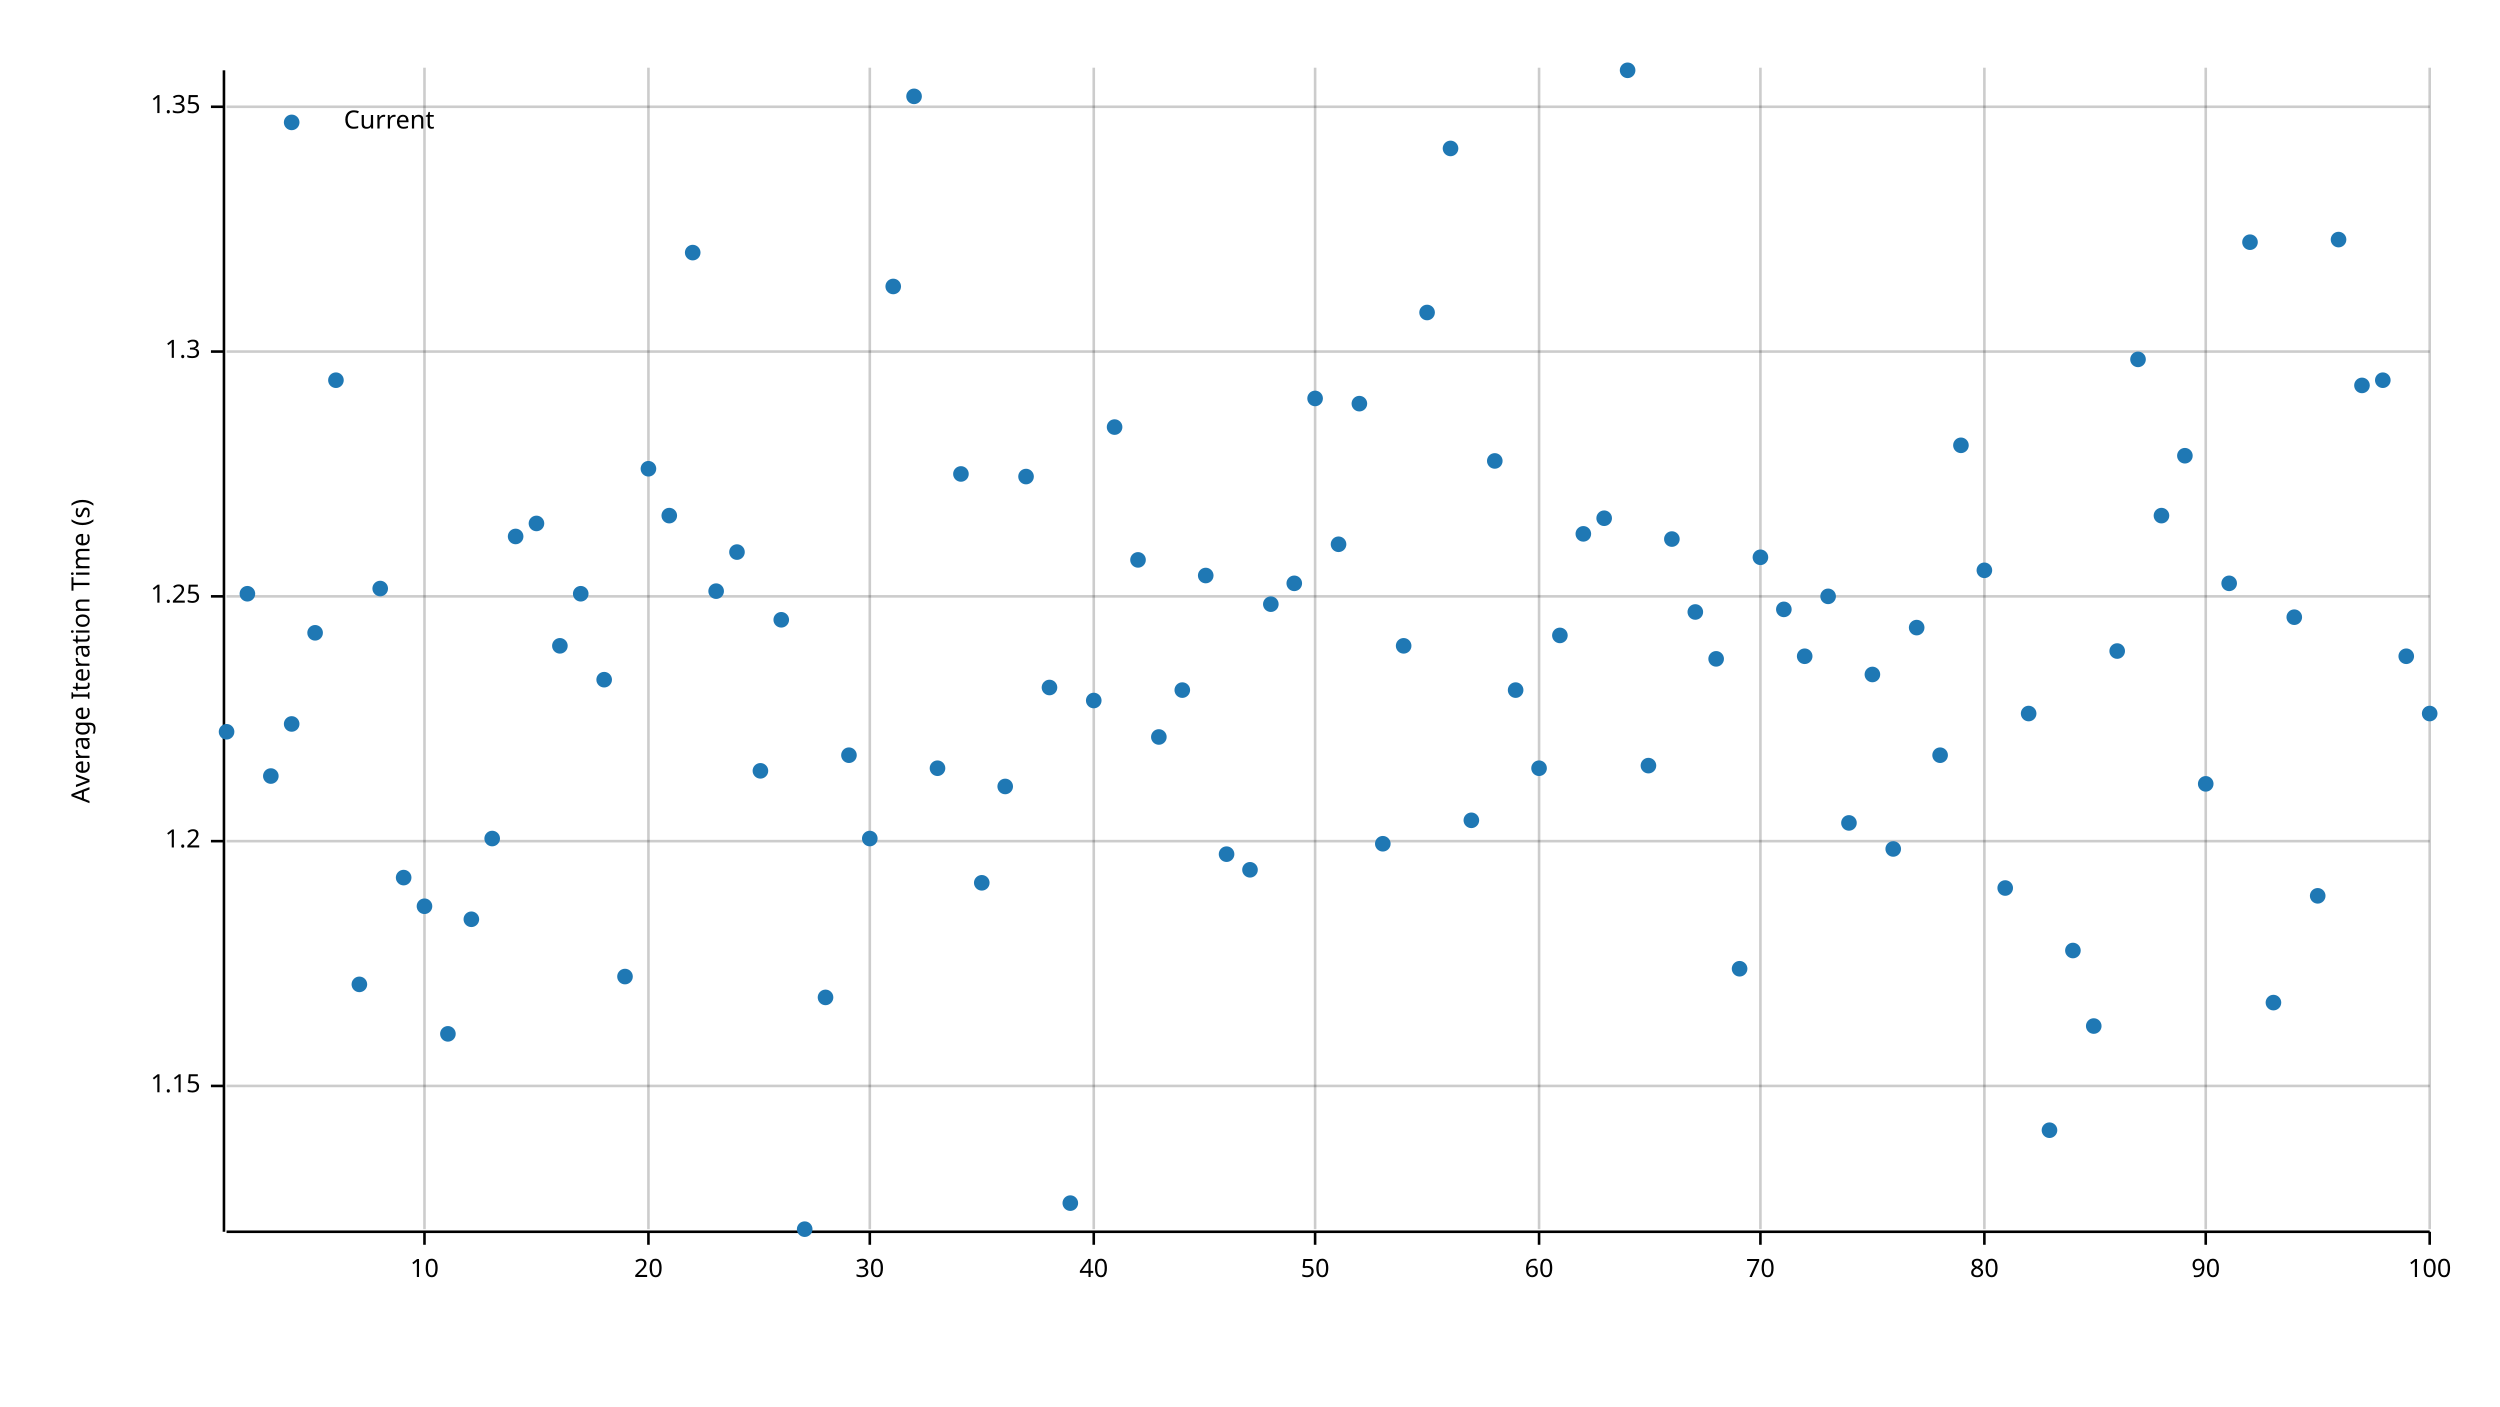
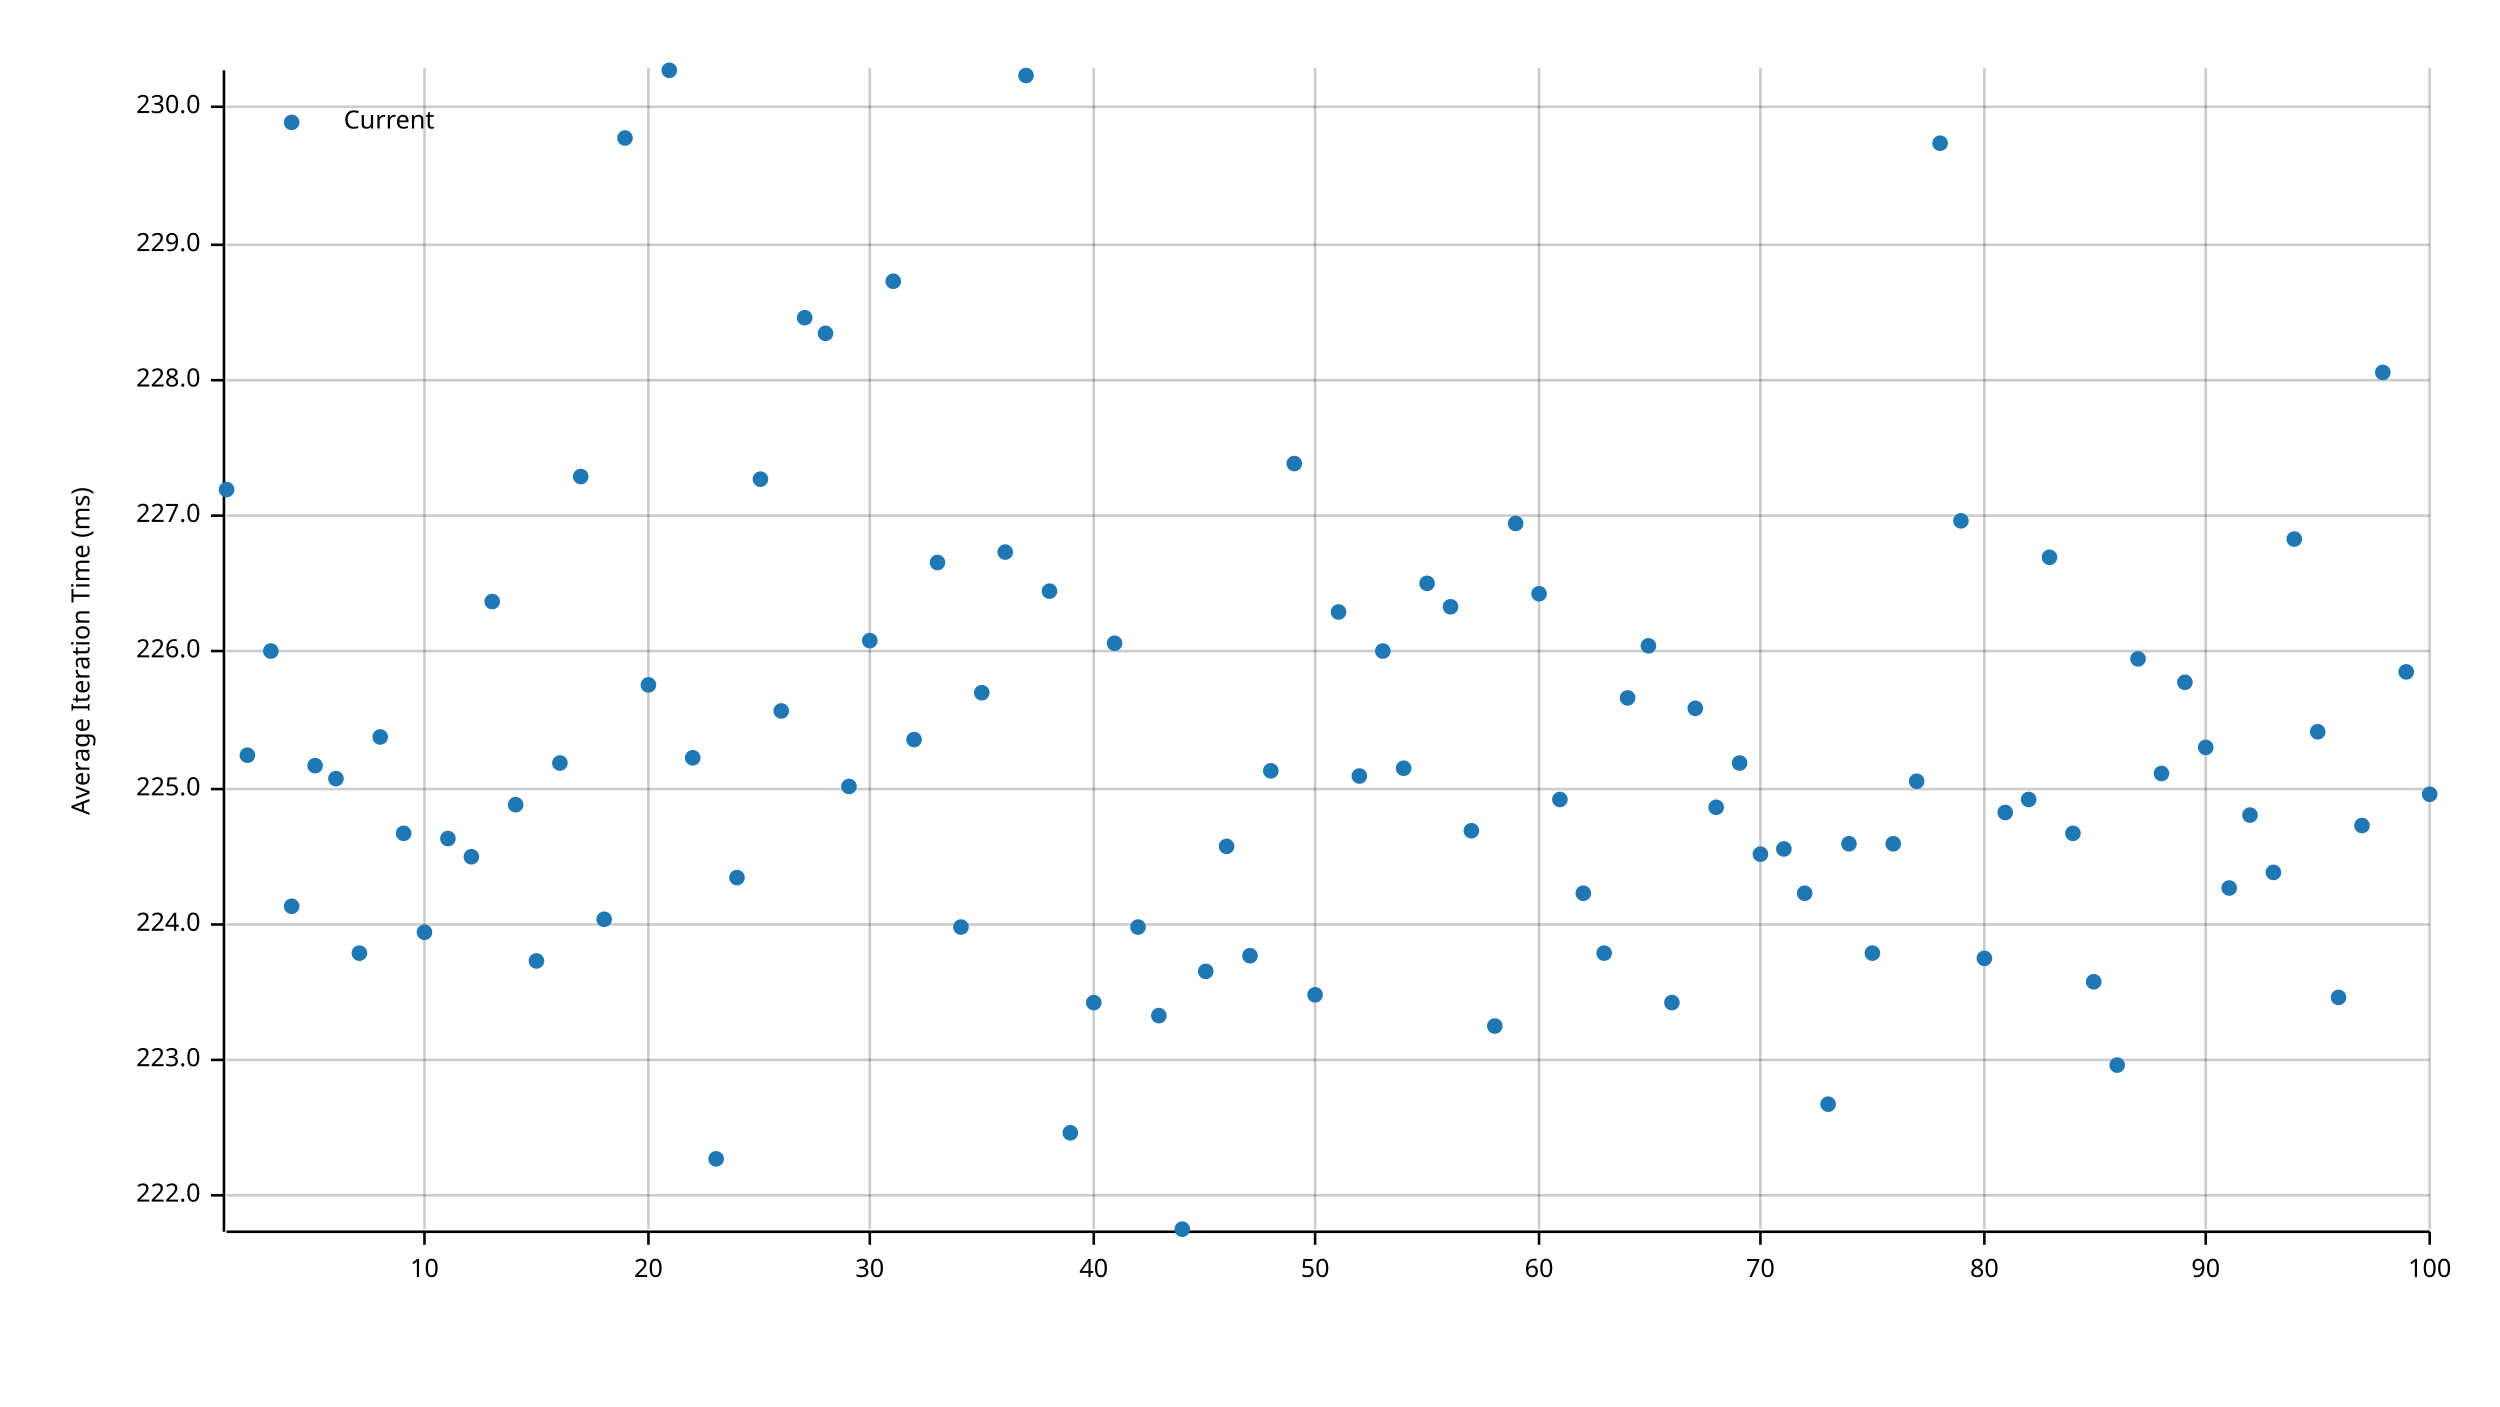
<svg xmlns="http://www.w3.org/2000/svg" width="960" height="540" viewBox="0 0 960 540">
  <text x="27" y="250" dy="0.76em" text-anchor="middle" font-family="sans-serif" font-size="9.677" opacity="1" fill="#000000" transform="rotate(270, 27, 250)">
- Average Iteration Time (s)
+ Average Iteration Time (ms)
</text>
  <line opacity="0.2" stroke="#000000" stroke-width="1" x1="163" y1="472" x2="163" y2="26" />
  <line opacity="0.2" stroke="#000000" stroke-width="1" x1="249" y1="472" x2="249" y2="26" />
  <line opacity="0.2" stroke="#000000" stroke-width="1" x1="334" y1="472" x2="334" y2="26" />
  <line opacity="0.2" stroke="#000000" stroke-width="1" x1="420" y1="472" x2="420" y2="26" />
  <line opacity="0.2" stroke="#000000" stroke-width="1" x1="505" y1="472" x2="505" y2="26" />
  <line opacity="0.2" stroke="#000000" stroke-width="1" x1="591" y1="472" x2="591" y2="26" />
  <line opacity="0.2" stroke="#000000" stroke-width="1" x1="676" y1="472" x2="676" y2="26" />
  <line opacity="0.2" stroke="#000000" stroke-width="1" x1="762" y1="472" x2="762" y2="26" />
  <line opacity="0.2" stroke="#000000" stroke-width="1" x1="847" y1="472" x2="847" y2="26" />
  <line opacity="0.2" stroke="#000000" stroke-width="1" x1="933" y1="472" x2="933" y2="26" />
-   <line opacity="0.2" stroke="#000000" stroke-width="1" x1="87" y1="417" x2="933" y2="417" />
-   <line opacity="0.2" stroke="#000000" stroke-width="1" x1="87" y1="323" x2="933" y2="323" />
-   <line opacity="0.2" stroke="#000000" stroke-width="1" x1="87" y1="229" x2="933" y2="229" />
-   <line opacity="0.2" stroke="#000000" stroke-width="1" x1="87" y1="135" x2="933" y2="135" />
+   <line opacity="0.2" stroke="#000000" stroke-width="1" x1="87" y1="459" x2="933" y2="459" />
+   <line opacity="0.2" stroke="#000000" stroke-width="1" x1="87" y1="407" x2="933" y2="407" />
+   <line opacity="0.2" stroke="#000000" stroke-width="1" x1="87" y1="355" x2="933" y2="355" />
+   <line opacity="0.2" stroke="#000000" stroke-width="1" x1="87" y1="303" x2="933" y2="303" />
+   <line opacity="0.2" stroke="#000000" stroke-width="1" x1="87" y1="250" x2="933" y2="250" />
+   <line opacity="0.2" stroke="#000000" stroke-width="1" x1="87" y1="198" x2="933" y2="198" />
+   <line opacity="0.2" stroke="#000000" stroke-width="1" x1="87" y1="146" x2="933" y2="146" />
+   <line opacity="0.2" stroke="#000000" stroke-width="1" x1="87" y1="94" x2="933" y2="94" />
  <line opacity="0.2" stroke="#000000" stroke-width="1" x1="87" y1="41" x2="933" y2="41" />
  <polyline fill="none" opacity="1" stroke="#000000" stroke-width="1" points="86,27 86,473 " />
-   <text x="77" y="417" dy="0.5ex" text-anchor="end" font-family="sans-serif" font-size="9.677" opacity="1" fill="#000000">
- 1.15
- </text>
-   <polyline fill="none" opacity="1" stroke="#000000" stroke-width="1" points="81,417 86,417 " />
-   <text x="77" y="323" dy="0.5ex" text-anchor="end" font-family="sans-serif" font-size="9.677" opacity="1" fill="#000000">
- 1.2
- </text>
-   <polyline fill="none" opacity="1" stroke="#000000" stroke-width="1" points="81,323 86,323 " />
-   <text x="77" y="229" dy="0.5ex" text-anchor="end" font-family="sans-serif" font-size="9.677" opacity="1" fill="#000000">
- 1.25
- </text>
-   <polyline fill="none" opacity="1" stroke="#000000" stroke-width="1" points="81,229 86,229 " />
-   <text x="77" y="135" dy="0.5ex" text-anchor="end" font-family="sans-serif" font-size="9.677" opacity="1" fill="#000000">
- 1.3
- </text>
-   <polyline fill="none" opacity="1" stroke="#000000" stroke-width="1" points="81,135 86,135 " />
+   <text x="77" y="459" dy="0.5ex" text-anchor="end" font-family="sans-serif" font-size="9.677" opacity="1" fill="#000000">
+ 222.0
+ </text>
+   <polyline fill="none" opacity="1" stroke="#000000" stroke-width="1" points="81,459 86,459 " />
+   <text x="77" y="407" dy="0.5ex" text-anchor="end" font-family="sans-serif" font-size="9.677" opacity="1" fill="#000000">
+ 223.0
+ </text>
+   <polyline fill="none" opacity="1" stroke="#000000" stroke-width="1" points="81,407 86,407 " />
+   <text x="77" y="355" dy="0.5ex" text-anchor="end" font-family="sans-serif" font-size="9.677" opacity="1" fill="#000000">
+ 224.0
+ </text>
+   <polyline fill="none" opacity="1" stroke="#000000" stroke-width="1" points="81,355 86,355 " />
+   <text x="77" y="303" dy="0.5ex" text-anchor="end" font-family="sans-serif" font-size="9.677" opacity="1" fill="#000000">
+ 225.0
+ </text>
+   <polyline fill="none" opacity="1" stroke="#000000" stroke-width="1" points="81,303 86,303 " />
+   <text x="77" y="250" dy="0.5ex" text-anchor="end" font-family="sans-serif" font-size="9.677" opacity="1" fill="#000000">
+ 226.0
+ </text>
+   <polyline fill="none" opacity="1" stroke="#000000" stroke-width="1" points="81,250 86,250 " />
+   <text x="77" y="198" dy="0.5ex" text-anchor="end" font-family="sans-serif" font-size="9.677" opacity="1" fill="#000000">
+ 227.0
+ </text>
+   <polyline fill="none" opacity="1" stroke="#000000" stroke-width="1" points="81,198 86,198 " />
+   <text x="77" y="146" dy="0.5ex" text-anchor="end" font-family="sans-serif" font-size="9.677" opacity="1" fill="#000000">
+ 228.0
+ </text>
+   <polyline fill="none" opacity="1" stroke="#000000" stroke-width="1" points="81,146 86,146 " />
+   <text x="77" y="94" dy="0.5ex" text-anchor="end" font-family="sans-serif" font-size="9.677" opacity="1" fill="#000000">
+ 229.0
+ </text>
+   <polyline fill="none" opacity="1" stroke="#000000" stroke-width="1" points="81,94 86,94 " />
  <text x="77" y="41" dy="0.5ex" text-anchor="end" font-family="sans-serif" font-size="9.677" opacity="1" fill="#000000">
- 1.35
+ 230.0
</text>
  <polyline fill="none" opacity="1" stroke="#000000" stroke-width="1" points="81,41 86,41 " />
  <polyline fill="none" opacity="1" stroke="#000000" stroke-width="1" points="87,473 933,473 " />
  <text x="163" y="483" dy="0.76em" text-anchor="middle" font-family="sans-serif" font-size="9.677" opacity="1" fill="#000000">
10
</text>
  <polyline fill="none" opacity="1" stroke="#000000" stroke-width="1" points="163,473 163,478 " />
  <text x="249" y="483" dy="0.76em" text-anchor="middle" font-family="sans-serif" font-size="9.677" opacity="1" fill="#000000">
20
</text>
  <polyline fill="none" opacity="1" stroke="#000000" stroke-width="1" points="249,473 249,478 " />
  <text x="334" y="483" dy="0.76em" text-anchor="middle" font-family="sans-serif" font-size="9.677" opacity="1" fill="#000000">
30
</text>
  <polyline fill="none" opacity="1" stroke="#000000" stroke-width="1" points="334,473 334,478 " />
  <text x="420" y="483" dy="0.76em" text-anchor="middle" font-family="sans-serif" font-size="9.677" opacity="1" fill="#000000">
40
</text>
  <polyline fill="none" opacity="1" stroke="#000000" stroke-width="1" points="420,473 420,478 " />
  <text x="505" y="483" dy="0.76em" text-anchor="middle" font-family="sans-serif" font-size="9.677" opacity="1" fill="#000000">
50
</text>
  <polyline fill="none" opacity="1" stroke="#000000" stroke-width="1" points="505,473 505,478 " />
  <text x="591" y="483" dy="0.76em" text-anchor="middle" font-family="sans-serif" font-size="9.677" opacity="1" fill="#000000">
60
</text>
  <polyline fill="none" opacity="1" stroke="#000000" stroke-width="1" points="591,473 591,478 " />
  <text x="676" y="483" dy="0.76em" text-anchor="middle" font-family="sans-serif" font-size="9.677" opacity="1" fill="#000000">
70
</text>
  <polyline fill="none" opacity="1" stroke="#000000" stroke-width="1" points="676,473 676,478 " />
  <text x="762" y="483" dy="0.76em" text-anchor="middle" font-family="sans-serif" font-size="9.677" opacity="1" fill="#000000">
80
</text>
  <polyline fill="none" opacity="1" stroke="#000000" stroke-width="1" points="762,473 762,478 " />
  <text x="847" y="483" dy="0.76em" text-anchor="middle" font-family="sans-serif" font-size="9.677" opacity="1" fill="#000000">
90
</text>
  <polyline fill="none" opacity="1" stroke="#000000" stroke-width="1" points="847,473 847,478 " />
  <text x="933" y="483" dy="0.76em" text-anchor="middle" font-family="sans-serif" font-size="9.677" opacity="1" fill="#000000">
100
</text>
  <polyline fill="none" opacity="1" stroke="#000000" stroke-width="1" points="933,473 933,478 " />
-   <circle cx="87" cy="281" r="3" opacity="1" fill="#1F78B4" stroke="none" stroke-width="1" />
-   <circle cx="95" cy="228" r="3" opacity="1" fill="#1F78B4" stroke="none" stroke-width="1" />
-   <circle cx="104" cy="298" r="3" opacity="1" fill="#1F78B4" stroke="none" stroke-width="1" />
-   <circle cx="112" cy="278" r="3" opacity="1" fill="#1F78B4" stroke="none" stroke-width="1" />
-   <circle cx="121" cy="243" r="3" opacity="1" fill="#1F78B4" stroke="none" stroke-width="1" />
-   <circle cx="129" cy="146" r="3" opacity="1" fill="#1F78B4" stroke="none" stroke-width="1" />
-   <circle cx="138" cy="378" r="3" opacity="1" fill="#1F78B4" stroke="none" stroke-width="1" />
-   <circle cx="146" cy="226" r="3" opacity="1" fill="#1F78B4" stroke="none" stroke-width="1" />
-   <circle cx="155" cy="337" r="3" opacity="1" fill="#1F78B4" stroke="none" stroke-width="1" />
-   <circle cx="163" cy="348" r="3" opacity="1" fill="#1F78B4" stroke="none" stroke-width="1" />
-   <circle cx="172" cy="397" r="3" opacity="1" fill="#1F78B4" stroke="none" stroke-width="1" />
-   <circle cx="181" cy="353" r="3" opacity="1" fill="#1F78B4" stroke="none" stroke-width="1" />
-   <circle cx="189" cy="322" r="3" opacity="1" fill="#1F78B4" stroke="none" stroke-width="1" />
-   <circle cx="198" cy="206" r="3" opacity="1" fill="#1F78B4" stroke="none" stroke-width="1" />
-   <circle cx="206" cy="201" r="3" opacity="1" fill="#1F78B4" stroke="none" stroke-width="1" />
-   <circle cx="215" cy="248" r="3" opacity="1" fill="#1F78B4" stroke="none" stroke-width="1" />
-   <circle cx="223" cy="228" r="3" opacity="1" fill="#1F78B4" stroke="none" stroke-width="1" />
-   <circle cx="232" cy="261" r="3" opacity="1" fill="#1F78B4" stroke="none" stroke-width="1" />
-   <circle cx="240" cy="375" r="3" opacity="1" fill="#1F78B4" stroke="none" stroke-width="1" />
-   <circle cx="249" cy="180" r="3" opacity="1" fill="#1F78B4" stroke="none" stroke-width="1" />
-   <circle cx="257" cy="198" r="3" opacity="1" fill="#1F78B4" stroke="none" stroke-width="1" />
-   <circle cx="266" cy="97" r="3" opacity="1" fill="#1F78B4" stroke="none" stroke-width="1" />
-   <circle cx="275" cy="227" r="3" opacity="1" fill="#1F78B4" stroke="none" stroke-width="1" />
-   <circle cx="283" cy="212" r="3" opacity="1" fill="#1F78B4" stroke="none" stroke-width="1" />
-   <circle cx="292" cy="296" r="3" opacity="1" fill="#1F78B4" stroke="none" stroke-width="1" />
-   <circle cx="300" cy="238" r="3" opacity="1" fill="#1F78B4" stroke="none" stroke-width="1" />
-   <circle cx="309" cy="472" r="3" opacity="1" fill="#1F78B4" stroke="none" stroke-width="1" />
-   <circle cx="317" cy="383" r="3" opacity="1" fill="#1F78B4" stroke="none" stroke-width="1" />
-   <circle cx="326" cy="290" r="3" opacity="1" fill="#1F78B4" stroke="none" stroke-width="1" />
-   <circle cx="334" cy="322" r="3" opacity="1" fill="#1F78B4" stroke="none" stroke-width="1" />
-   <circle cx="343" cy="110" r="3" opacity="1" fill="#1F78B4" stroke="none" stroke-width="1" />
-   <circle cx="351" cy="37" r="3" opacity="1" fill="#1F78B4" stroke="none" stroke-width="1" />
-   <circle cx="360" cy="295" r="3" opacity="1" fill="#1F78B4" stroke="none" stroke-width="1" />
-   <circle cx="369" cy="182" r="3" opacity="1" fill="#1F78B4" stroke="none" stroke-width="1" />
-   <circle cx="377" cy="339" r="3" opacity="1" fill="#1F78B4" stroke="none" stroke-width="1" />
-   <circle cx="386" cy="302" r="3" opacity="1" fill="#1F78B4" stroke="none" stroke-width="1" />
-   <circle cx="394" cy="183" r="3" opacity="1" fill="#1F78B4" stroke="none" stroke-width="1" />
-   <circle cx="403" cy="264" r="3" opacity="1" fill="#1F78B4" stroke="none" stroke-width="1" />
-   <circle cx="411" cy="462" r="3" opacity="1" fill="#1F78B4" stroke="none" stroke-width="1" />
-   <circle cx="420" cy="269" r="3" opacity="1" fill="#1F78B4" stroke="none" stroke-width="1" />
-   <circle cx="428" cy="164" r="3" opacity="1" fill="#1F78B4" stroke="none" stroke-width="1" />
-   <circle cx="437" cy="215" r="3" opacity="1" fill="#1F78B4" stroke="none" stroke-width="1" />
-   <circle cx="445" cy="283" r="3" opacity="1" fill="#1F78B4" stroke="none" stroke-width="1" />
-   <circle cx="454" cy="265" r="3" opacity="1" fill="#1F78B4" stroke="none" stroke-width="1" />
-   <circle cx="463" cy="221" r="3" opacity="1" fill="#1F78B4" stroke="none" stroke-width="1" />
-   <circle cx="471" cy="328" r="3" opacity="1" fill="#1F78B4" stroke="none" stroke-width="1" />
-   <circle cx="480" cy="334" r="3" opacity="1" fill="#1F78B4" stroke="none" stroke-width="1" />
-   <circle cx="488" cy="232" r="3" opacity="1" fill="#1F78B4" stroke="none" stroke-width="1" />
-   <circle cx="497" cy="224" r="3" opacity="1" fill="#1F78B4" stroke="none" stroke-width="1" />
-   <circle cx="505" cy="153" r="3" opacity="1" fill="#1F78B4" stroke="none" stroke-width="1" />
-   <circle cx="514" cy="209" r="3" opacity="1" fill="#1F78B4" stroke="none" stroke-width="1" />
-   <circle cx="522" cy="155" r="3" opacity="1" fill="#1F78B4" stroke="none" stroke-width="1" />
-   <circle cx="531" cy="324" r="3" opacity="1" fill="#1F78B4" stroke="none" stroke-width="1" />
-   <circle cx="539" cy="248" r="3" opacity="1" fill="#1F78B4" stroke="none" stroke-width="1" />
-   <circle cx="548" cy="120" r="3" opacity="1" fill="#1F78B4" stroke="none" stroke-width="1" />
-   <circle cx="557" cy="57" r="3" opacity="1" fill="#1F78B4" stroke="none" stroke-width="1" />
-   <circle cx="565" cy="315" r="3" opacity="1" fill="#1F78B4" stroke="none" stroke-width="1" />
-   <circle cx="574" cy="177" r="3" opacity="1" fill="#1F78B4" stroke="none" stroke-width="1" />
-   <circle cx="582" cy="265" r="3" opacity="1" fill="#1F78B4" stroke="none" stroke-width="1" />
-   <circle cx="591" cy="295" r="3" opacity="1" fill="#1F78B4" stroke="none" stroke-width="1" />
-   <circle cx="599" cy="244" r="3" opacity="1" fill="#1F78B4" stroke="none" stroke-width="1" />
-   <circle cx="608" cy="205" r="3" opacity="1" fill="#1F78B4" stroke="none" stroke-width="1" />
-   <circle cx="616" cy="199" r="3" opacity="1" fill="#1F78B4" stroke="none" stroke-width="1" />
-   <circle cx="625" cy="27" r="3" opacity="1" fill="#1F78B4" stroke="none" stroke-width="1" />
-   <circle cx="633" cy="294" r="3" opacity="1" fill="#1F78B4" stroke="none" stroke-width="1" />
-   <circle cx="642" cy="207" r="3" opacity="1" fill="#1F78B4" stroke="none" stroke-width="1" />
-   <circle cx="651" cy="235" r="3" opacity="1" fill="#1F78B4" stroke="none" stroke-width="1" />
-   <circle cx="659" cy="253" r="3" opacity="1" fill="#1F78B4" stroke="none" stroke-width="1" />
-   <circle cx="668" cy="372" r="3" opacity="1" fill="#1F78B4" stroke="none" stroke-width="1" />
-   <circle cx="676" cy="214" r="3" opacity="1" fill="#1F78B4" stroke="none" stroke-width="1" />
-   <circle cx="685" cy="234" r="3" opacity="1" fill="#1F78B4" stroke="none" stroke-width="1" />
-   <circle cx="693" cy="252" r="3" opacity="1" fill="#1F78B4" stroke="none" stroke-width="1" />
-   <circle cx="702" cy="229" r="3" opacity="1" fill="#1F78B4" stroke="none" stroke-width="1" />
-   <circle cx="710" cy="316" r="3" opacity="1" fill="#1F78B4" stroke="none" stroke-width="1" />
-   <circle cx="719" cy="259" r="3" opacity="1" fill="#1F78B4" stroke="none" stroke-width="1" />
-   <circle cx="727" cy="326" r="3" opacity="1" fill="#1F78B4" stroke="none" stroke-width="1" />
-   <circle cx="736" cy="241" r="3" opacity="1" fill="#1F78B4" stroke="none" stroke-width="1" />
-   <circle cx="745" cy="290" r="3" opacity="1" fill="#1F78B4" stroke="none" stroke-width="1" />
-   <circle cx="753" cy="171" r="3" opacity="1" fill="#1F78B4" stroke="none" stroke-width="1" />
-   <circle cx="762" cy="219" r="3" opacity="1" fill="#1F78B4" stroke="none" stroke-width="1" />
-   <circle cx="770" cy="341" r="3" opacity="1" fill="#1F78B4" stroke="none" stroke-width="1" />
-   <circle cx="779" cy="274" r="3" opacity="1" fill="#1F78B4" stroke="none" stroke-width="1" />
-   <circle cx="787" cy="434" r="3" opacity="1" fill="#1F78B4" stroke="none" stroke-width="1" />
-   <circle cx="796" cy="365" r="3" opacity="1" fill="#1F78B4" stroke="none" stroke-width="1" />
-   <circle cx="804" cy="394" r="3" opacity="1" fill="#1F78B4" stroke="none" stroke-width="1" />
-   <circle cx="813" cy="250" r="3" opacity="1" fill="#1F78B4" stroke="none" stroke-width="1" />
-   <circle cx="821" cy="138" r="3" opacity="1" fill="#1F78B4" stroke="none" stroke-width="1" />
-   <circle cx="830" cy="198" r="3" opacity="1" fill="#1F78B4" stroke="none" stroke-width="1" />
-   <circle cx="839" cy="175" r="3" opacity="1" fill="#1F78B4" stroke="none" stroke-width="1" />
-   <circle cx="847" cy="301" r="3" opacity="1" fill="#1F78B4" stroke="none" stroke-width="1" />
-   <circle cx="856" cy="224" r="3" opacity="1" fill="#1F78B4" stroke="none" stroke-width="1" />
-   <circle cx="864" cy="93" r="3" opacity="1" fill="#1F78B4" stroke="none" stroke-width="1" />
-   <circle cx="873" cy="385" r="3" opacity="1" fill="#1F78B4" stroke="none" stroke-width="1" />
-   <circle cx="881" cy="237" r="3" opacity="1" fill="#1F78B4" stroke="none" stroke-width="1" />
-   <circle cx="890" cy="344" r="3" opacity="1" fill="#1F78B4" stroke="none" stroke-width="1" />
-   <circle cx="898" cy="92" r="3" opacity="1" fill="#1F78B4" stroke="none" stroke-width="1" />
-   <circle cx="907" cy="148" r="3" opacity="1" fill="#1F78B4" stroke="none" stroke-width="1" />
-   <circle cx="915" cy="146" r="3" opacity="1" fill="#1F78B4" stroke="none" stroke-width="1" />
-   <circle cx="924" cy="252" r="3" opacity="1" fill="#1F78B4" stroke="none" stroke-width="1" />
-   <circle cx="933" cy="274" r="3" opacity="1" fill="#1F78B4" stroke="none" stroke-width="1" />
+   <circle cx="87" cy="188" r="3" opacity="1" fill="#1F78B4" stroke="none" stroke-width="1" />
+   <circle cx="95" cy="290" r="3" opacity="1" fill="#1F78B4" stroke="none" stroke-width="1" />
+   <circle cx="104" cy="250" r="3" opacity="1" fill="#1F78B4" stroke="none" stroke-width="1" />
+   <circle cx="112" cy="348" r="3" opacity="1" fill="#1F78B4" stroke="none" stroke-width="1" />
+   <circle cx="121" cy="294" r="3" opacity="1" fill="#1F78B4" stroke="none" stroke-width="1" />
+   <circle cx="129" cy="299" r="3" opacity="1" fill="#1F78B4" stroke="none" stroke-width="1" />
+   <circle cx="138" cy="366" r="3" opacity="1" fill="#1F78B4" stroke="none" stroke-width="1" />
+   <circle cx="146" cy="283" r="3" opacity="1" fill="#1F78B4" stroke="none" stroke-width="1" />
+   <circle cx="155" cy="320" r="3" opacity="1" fill="#1F78B4" stroke="none" stroke-width="1" />
+   <circle cx="163" cy="358" r="3" opacity="1" fill="#1F78B4" stroke="none" stroke-width="1" />
+   <circle cx="172" cy="322" r="3" opacity="1" fill="#1F78B4" stroke="none" stroke-width="1" />
+   <circle cx="181" cy="329" r="3" opacity="1" fill="#1F78B4" stroke="none" stroke-width="1" />
+   <circle cx="189" cy="231" r="3" opacity="1" fill="#1F78B4" stroke="none" stroke-width="1" />
+   <circle cx="198" cy="309" r="3" opacity="1" fill="#1F78B4" stroke="none" stroke-width="1" />
+   <circle cx="206" cy="369" r="3" opacity="1" fill="#1F78B4" stroke="none" stroke-width="1" />
+   <circle cx="215" cy="293" r="3" opacity="1" fill="#1F78B4" stroke="none" stroke-width="1" />
+   <circle cx="223" cy="183" r="3" opacity="1" fill="#1F78B4" stroke="none" stroke-width="1" />
+   <circle cx="232" cy="353" r="3" opacity="1" fill="#1F78B4" stroke="none" stroke-width="1" />
+   <circle cx="240" cy="53" r="3" opacity="1" fill="#1F78B4" stroke="none" stroke-width="1" />
+   <circle cx="249" cy="263" r="3" opacity="1" fill="#1F78B4" stroke="none" stroke-width="1" />
+   <circle cx="257" cy="27" r="3" opacity="1" fill="#1F78B4" stroke="none" stroke-width="1" />
+   <circle cx="266" cy="291" r="3" opacity="1" fill="#1F78B4" stroke="none" stroke-width="1" />
+   <circle cx="275" cy="445" r="3" opacity="1" fill="#1F78B4" stroke="none" stroke-width="1" />
+   <circle cx="283" cy="337" r="3" opacity="1" fill="#1F78B4" stroke="none" stroke-width="1" />
+   <circle cx="292" cy="184" r="3" opacity="1" fill="#1F78B4" stroke="none" stroke-width="1" />
+   <circle cx="300" cy="273" r="3" opacity="1" fill="#1F78B4" stroke="none" stroke-width="1" />
+   <circle cx="309" cy="122" r="3" opacity="1" fill="#1F78B4" stroke="none" stroke-width="1" />
+   <circle cx="317" cy="128" r="3" opacity="1" fill="#1F78B4" stroke="none" stroke-width="1" />
+   <circle cx="326" cy="302" r="3" opacity="1" fill="#1F78B4" stroke="none" stroke-width="1" />
+   <circle cx="334" cy="246" r="3" opacity="1" fill="#1F78B4" stroke="none" stroke-width="1" />
+   <circle cx="343" cy="108" r="3" opacity="1" fill="#1F78B4" stroke="none" stroke-width="1" />
+   <circle cx="351" cy="284" r="3" opacity="1" fill="#1F78B4" stroke="none" stroke-width="1" />
+   <circle cx="360" cy="216" r="3" opacity="1" fill="#1F78B4" stroke="none" stroke-width="1" />
+   <circle cx="369" cy="356" r="3" opacity="1" fill="#1F78B4" stroke="none" stroke-width="1" />
+   <circle cx="377" cy="266" r="3" opacity="1" fill="#1F78B4" stroke="none" stroke-width="1" />
+   <circle cx="386" cy="212" r="3" opacity="1" fill="#1F78B4" stroke="none" stroke-width="1" />
+   <circle cx="394" cy="29" r="3" opacity="1" fill="#1F78B4" stroke="none" stroke-width="1" />
+   <circle cx="403" cy="227" r="3" opacity="1" fill="#1F78B4" stroke="none" stroke-width="1" />
+   <circle cx="411" cy="435" r="3" opacity="1" fill="#1F78B4" stroke="none" stroke-width="1" />
+   <circle cx="420" cy="385" r="3" opacity="1" fill="#1F78B4" stroke="none" stroke-width="1" />
+   <circle cx="428" cy="247" r="3" opacity="1" fill="#1F78B4" stroke="none" stroke-width="1" />
+   <circle cx="437" cy="356" r="3" opacity="1" fill="#1F78B4" stroke="none" stroke-width="1" />
+   <circle cx="445" cy="390" r="3" opacity="1" fill="#1F78B4" stroke="none" stroke-width="1" />
+   <circle cx="454" cy="472" r="3" opacity="1" fill="#1F78B4" stroke="none" stroke-width="1" />
+   <circle cx="463" cy="373" r="3" opacity="1" fill="#1F78B4" stroke="none" stroke-width="1" />
+   <circle cx="471" cy="325" r="3" opacity="1" fill="#1F78B4" stroke="none" stroke-width="1" />
+   <circle cx="480" cy="367" r="3" opacity="1" fill="#1F78B4" stroke="none" stroke-width="1" />
+   <circle cx="488" cy="296" r="3" opacity="1" fill="#1F78B4" stroke="none" stroke-width="1" />
+   <circle cx="497" cy="178" r="3" opacity="1" fill="#1F78B4" stroke="none" stroke-width="1" />
+   <circle cx="505" cy="382" r="3" opacity="1" fill="#1F78B4" stroke="none" stroke-width="1" />
+   <circle cx="514" cy="235" r="3" opacity="1" fill="#1F78B4" stroke="none" stroke-width="1" />
+   <circle cx="522" cy="298" r="3" opacity="1" fill="#1F78B4" stroke="none" stroke-width="1" />
+   <circle cx="531" cy="250" r="3" opacity="1" fill="#1F78B4" stroke="none" stroke-width="1" />
+   <circle cx="539" cy="295" r="3" opacity="1" fill="#1F78B4" stroke="none" stroke-width="1" />
+   <circle cx="548" cy="224" r="3" opacity="1" fill="#1F78B4" stroke="none" stroke-width="1" />
+   <circle cx="557" cy="233" r="3" opacity="1" fill="#1F78B4" stroke="none" stroke-width="1" />
+   <circle cx="565" cy="319" r="3" opacity="1" fill="#1F78B4" stroke="none" stroke-width="1" />
+   <circle cx="574" cy="394" r="3" opacity="1" fill="#1F78B4" stroke="none" stroke-width="1" />
+   <circle cx="582" cy="201" r="3" opacity="1" fill="#1F78B4" stroke="none" stroke-width="1" />
+   <circle cx="591" cy="228" r="3" opacity="1" fill="#1F78B4" stroke="none" stroke-width="1" />
+   <circle cx="599" cy="307" r="3" opacity="1" fill="#1F78B4" stroke="none" stroke-width="1" />
+   <circle cx="608" cy="343" r="3" opacity="1" fill="#1F78B4" stroke="none" stroke-width="1" />
+   <circle cx="616" cy="366" r="3" opacity="1" fill="#1F78B4" stroke="none" stroke-width="1" />
+   <circle cx="625" cy="268" r="3" opacity="1" fill="#1F78B4" stroke="none" stroke-width="1" />
+   <circle cx="633" cy="248" r="3" opacity="1" fill="#1F78B4" stroke="none" stroke-width="1" />
+   <circle cx="642" cy="385" r="3" opacity="1" fill="#1F78B4" stroke="none" stroke-width="1" />
+   <circle cx="651" cy="272" r="3" opacity="1" fill="#1F78B4" stroke="none" stroke-width="1" />
+   <circle cx="659" cy="310" r="3" opacity="1" fill="#1F78B4" stroke="none" stroke-width="1" />
+   <circle cx="668" cy="293" r="3" opacity="1" fill="#1F78B4" stroke="none" stroke-width="1" />
+   <circle cx="676" cy="328" r="3" opacity="1" fill="#1F78B4" stroke="none" stroke-width="1" />
+   <circle cx="685" cy="326" r="3" opacity="1" fill="#1F78B4" stroke="none" stroke-width="1" />
+   <circle cx="693" cy="343" r="3" opacity="1" fill="#1F78B4" stroke="none" stroke-width="1" />
+   <circle cx="702" cy="424" r="3" opacity="1" fill="#1F78B4" stroke="none" stroke-width="1" />
+   <circle cx="710" cy="324" r="3" opacity="1" fill="#1F78B4" stroke="none" stroke-width="1" />
+   <circle cx="719" cy="366" r="3" opacity="1" fill="#1F78B4" stroke="none" stroke-width="1" />
+   <circle cx="727" cy="324" r="3" opacity="1" fill="#1F78B4" stroke="none" stroke-width="1" />
+   <circle cx="736" cy="300" r="3" opacity="1" fill="#1F78B4" stroke="none" stroke-width="1" />
+   <circle cx="745" cy="55" r="3" opacity="1" fill="#1F78B4" stroke="none" stroke-width="1" />
+   <circle cx="753" cy="200" r="3" opacity="1" fill="#1F78B4" stroke="none" stroke-width="1" />
+   <circle cx="762" cy="368" r="3" opacity="1" fill="#1F78B4" stroke="none" stroke-width="1" />
+   <circle cx="770" cy="312" r="3" opacity="1" fill="#1F78B4" stroke="none" stroke-width="1" />
+   <circle cx="779" cy="307" r="3" opacity="1" fill="#1F78B4" stroke="none" stroke-width="1" />
+   <circle cx="787" cy="214" r="3" opacity="1" fill="#1F78B4" stroke="none" stroke-width="1" />
+   <circle cx="796" cy="320" r="3" opacity="1" fill="#1F78B4" stroke="none" stroke-width="1" />
+   <circle cx="804" cy="377" r="3" opacity="1" fill="#1F78B4" stroke="none" stroke-width="1" />
+   <circle cx="813" cy="409" r="3" opacity="1" fill="#1F78B4" stroke="none" stroke-width="1" />
+   <circle cx="821" cy="253" r="3" opacity="1" fill="#1F78B4" stroke="none" stroke-width="1" />
+   <circle cx="830" cy="297" r="3" opacity="1" fill="#1F78B4" stroke="none" stroke-width="1" />
+   <circle cx="839" cy="262" r="3" opacity="1" fill="#1F78B4" stroke="none" stroke-width="1" />
+   <circle cx="847" cy="287" r="3" opacity="1" fill="#1F78B4" stroke="none" stroke-width="1" />
+   <circle cx="856" cy="341" r="3" opacity="1" fill="#1F78B4" stroke="none" stroke-width="1" />
+   <circle cx="864" cy="313" r="3" opacity="1" fill="#1F78B4" stroke="none" stroke-width="1" />
+   <circle cx="873" cy="335" r="3" opacity="1" fill="#1F78B4" stroke="none" stroke-width="1" />
+   <circle cx="881" cy="207" r="3" opacity="1" fill="#1F78B4" stroke="none" stroke-width="1" />
+   <circle cx="890" cy="281" r="3" opacity="1" fill="#1F78B4" stroke="none" stroke-width="1" />
+   <circle cx="898" cy="383" r="3" opacity="1" fill="#1F78B4" stroke="none" stroke-width="1" />
+   <circle cx="907" cy="317" r="3" opacity="1" fill="#1F78B4" stroke="none" stroke-width="1" />
+   <circle cx="915" cy="143" r="3" opacity="1" fill="#1F78B4" stroke="none" stroke-width="1" />
+   <circle cx="924" cy="258" r="3" opacity="1" fill="#1F78B4" stroke="none" stroke-width="1" />
+   <circle cx="933" cy="305" r="3" opacity="1" fill="#1F78B4" stroke="none" stroke-width="1" />
  <text x="132" y="42" dy="0.76em" text-anchor="start" font-family="sans-serif" font-size="9.677" opacity="1" fill="#000000">
Current
</text>
  <circle cx="112" cy="47" r="3" opacity="1" fill="#1F78B4" stroke="none" stroke-width="1" />
</svg>
